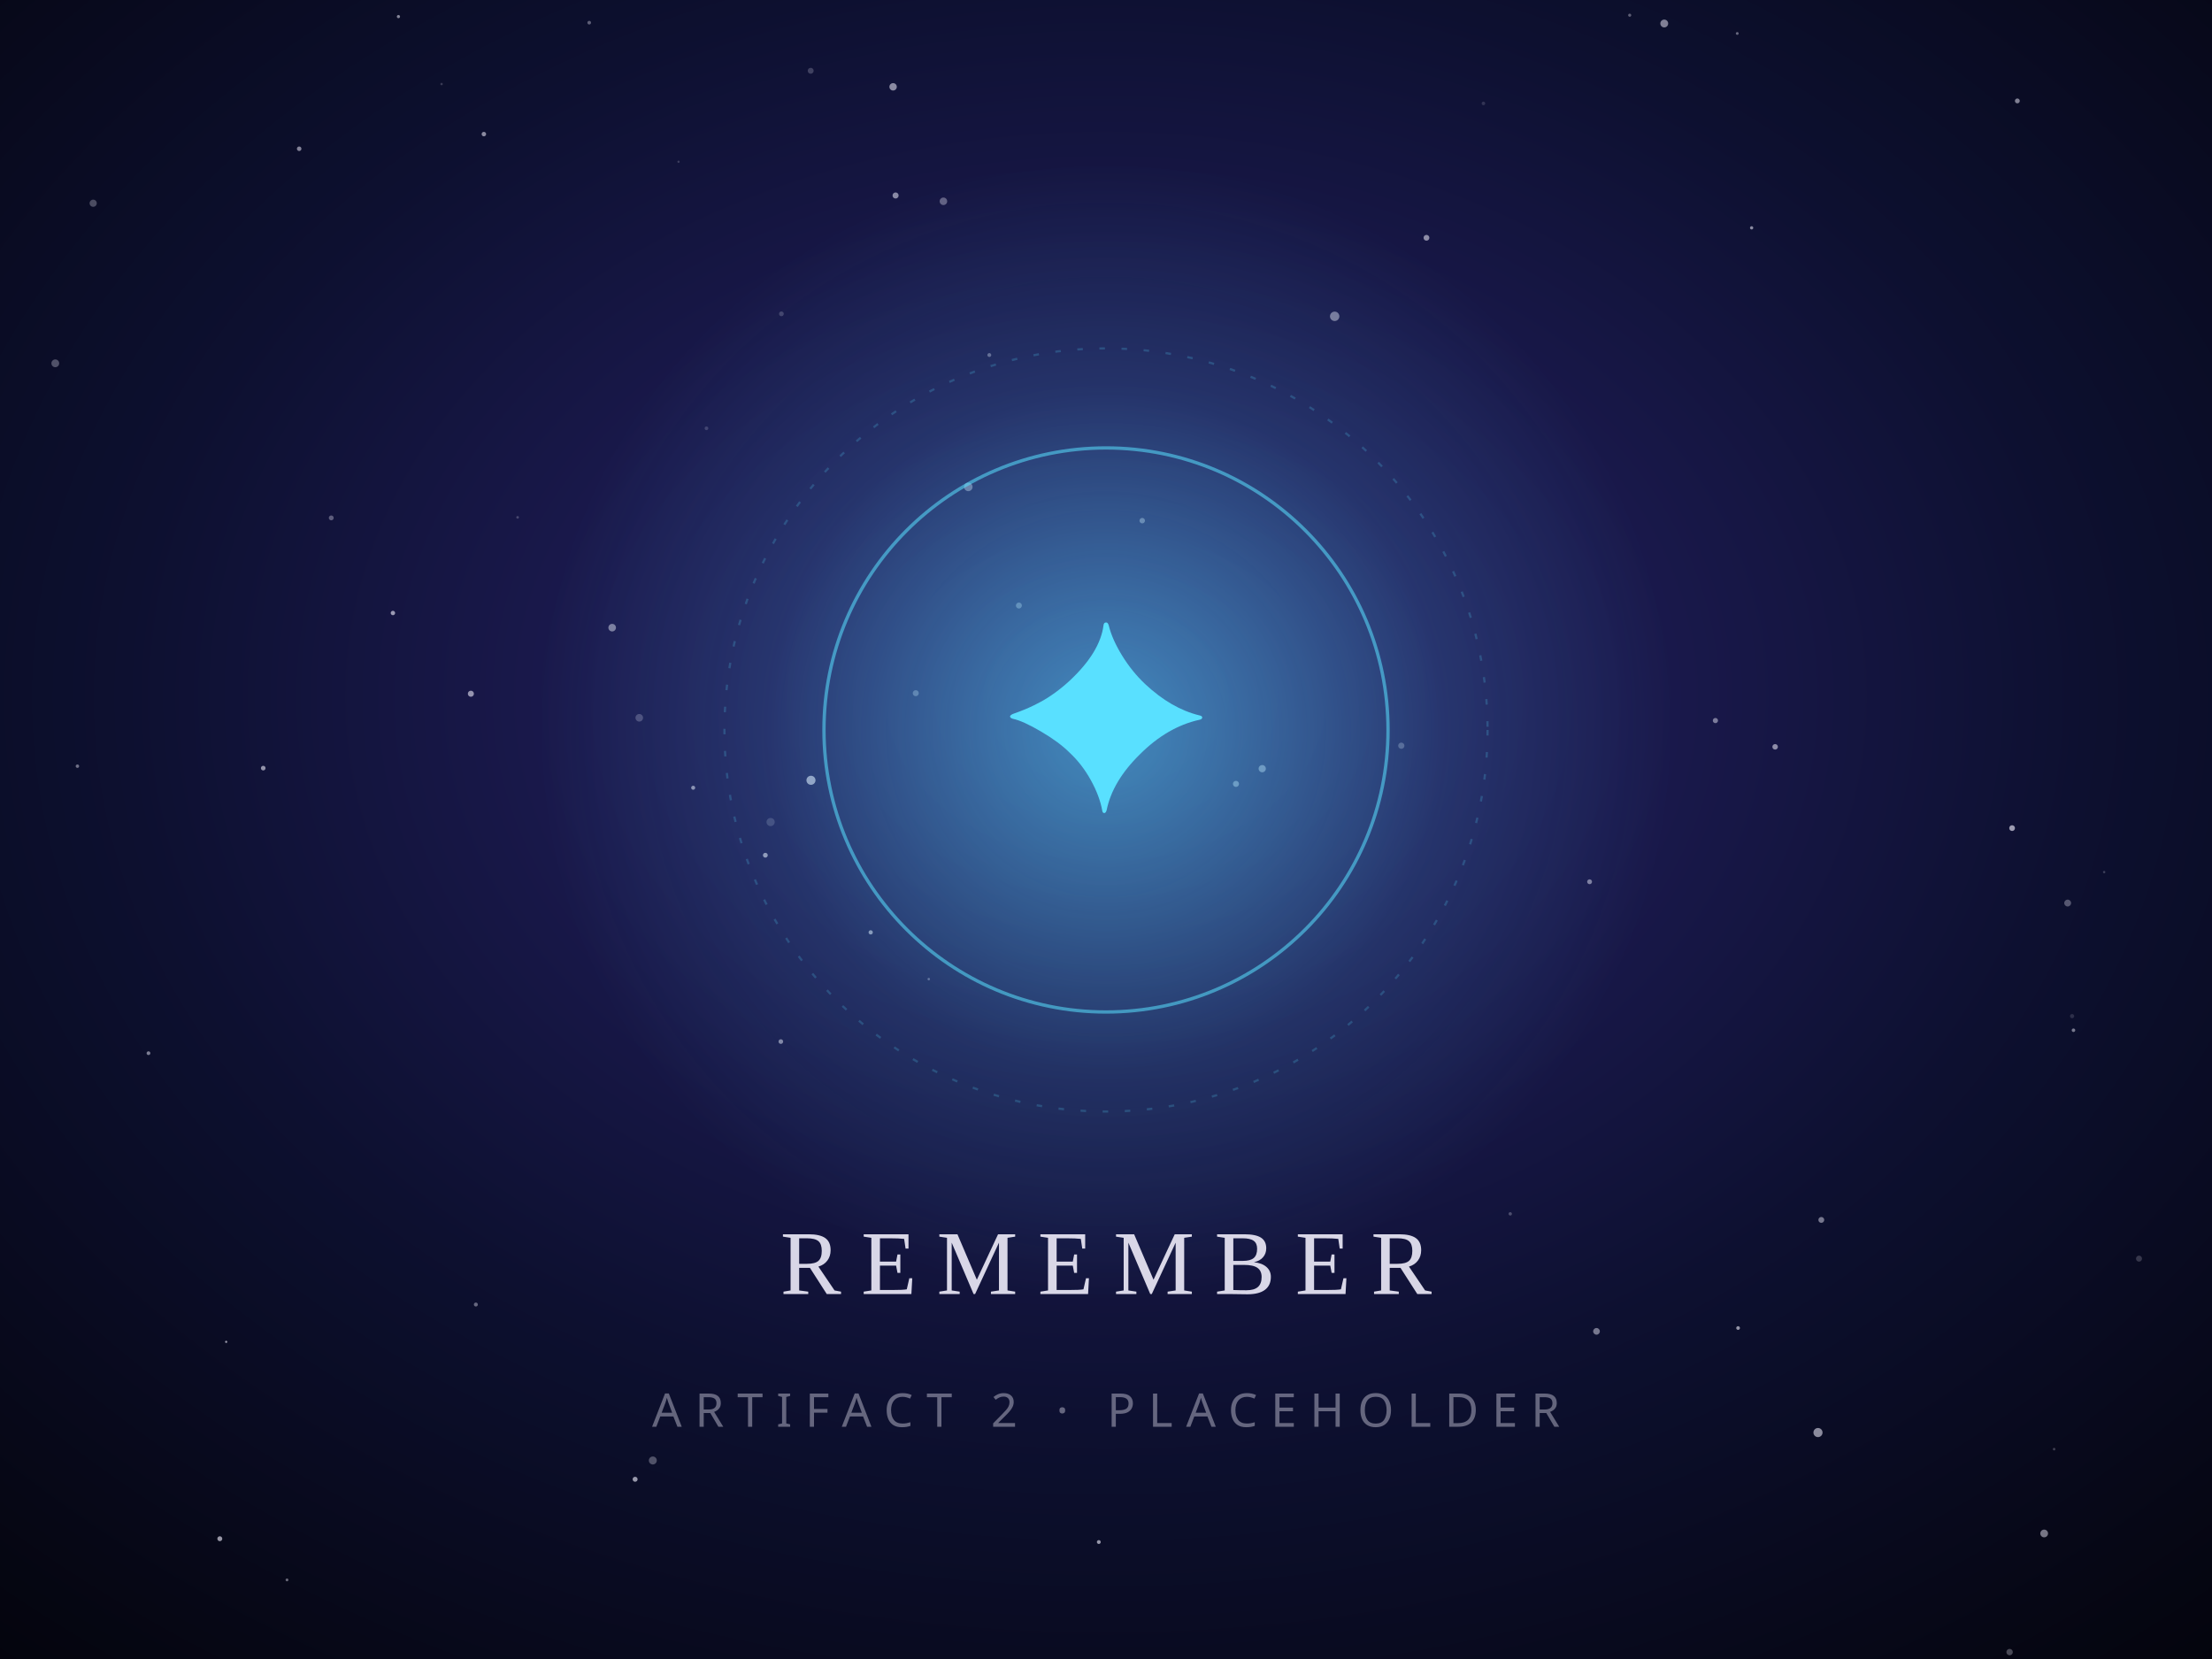
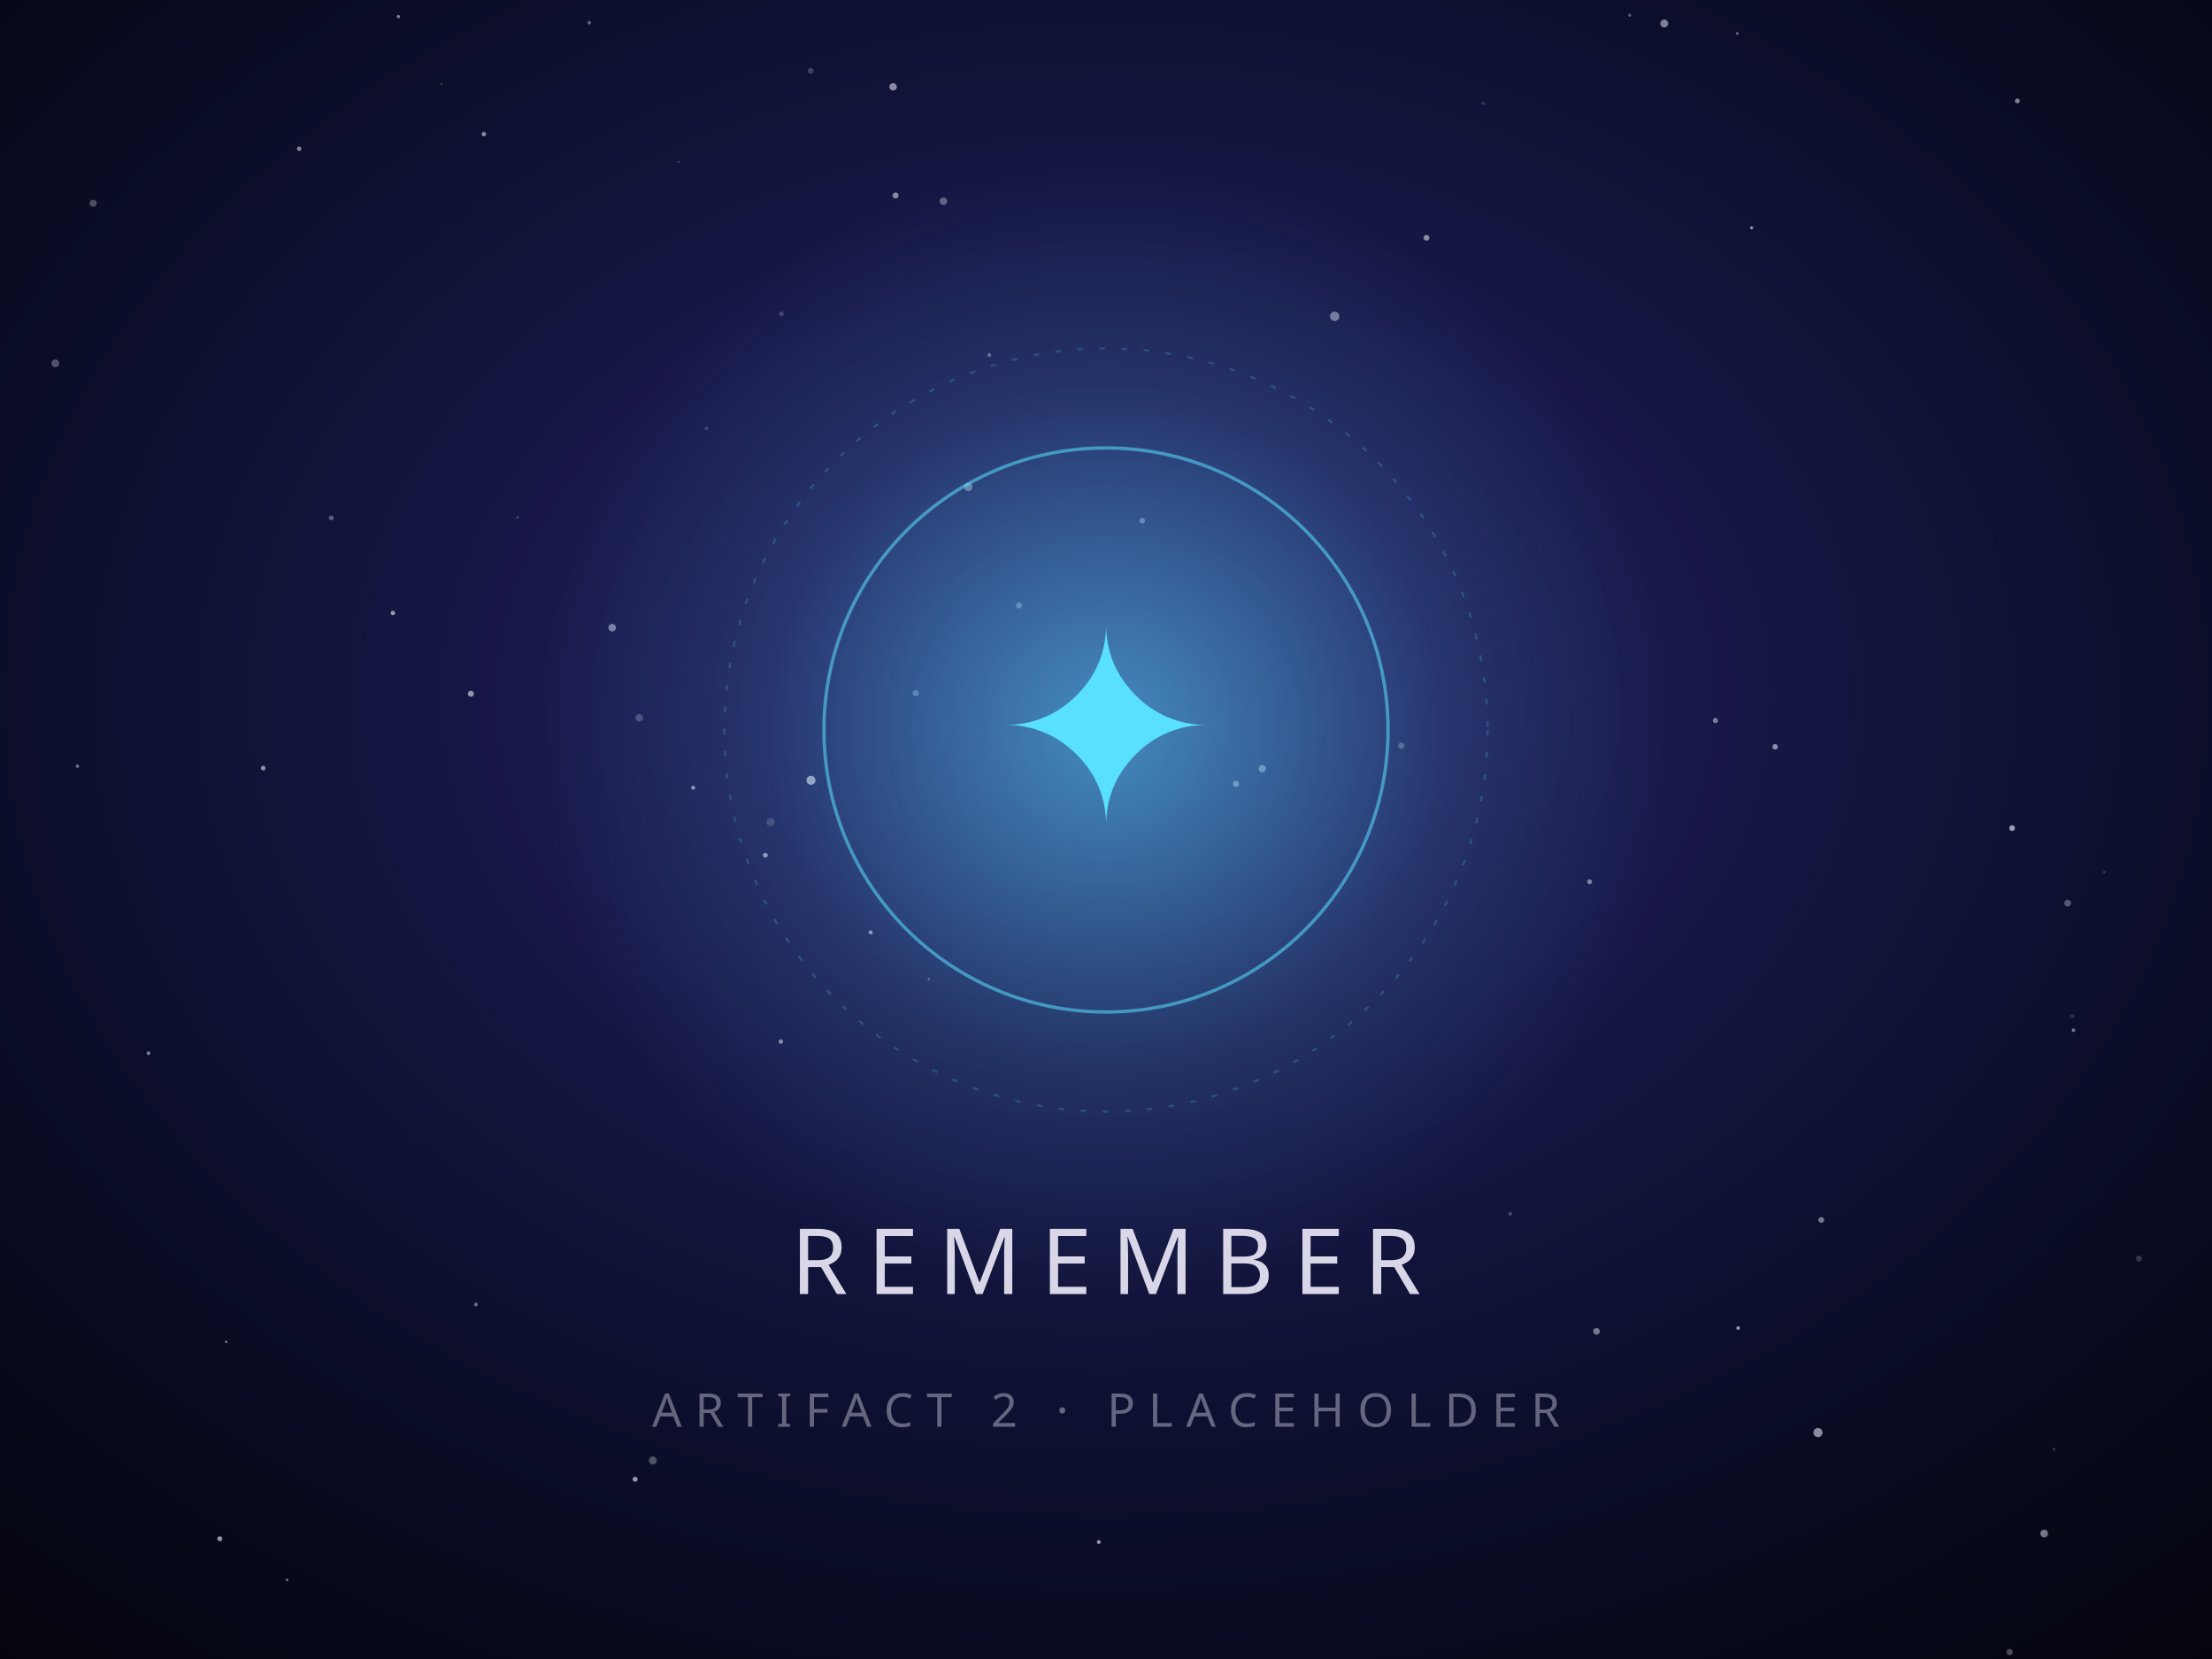
- <svg xmlns="http://www.w3.org/2000/svg" viewBox="0 0 800 600" font-family="Georgia, 'Times New Roman', serif">
+ <svg xmlns="http://www.w3.org/2000/svg" width="800" height="600" viewBox="0 0 800 600" font-family="'Trebuchet MS', 'Segoe UI', sans-serif">
  <defs>
    <radialGradient id="bg" cx="50%" cy="42%" r="80%">
      <stop offset="0%" stop-color="#2a2470" />
      <stop offset="55%" stop-color="#0d1030" />
      <stop offset="100%" stop-color="#030309" />
    </radialGradient>
    <radialGradient id="halo" cx="50%" cy="50%" r="50%">
      <stop offset="0%" stop-color="#59e0ff" stop-opacity="0.55" />
      <stop offset="60%" stop-color="#59e0ff" stop-opacity="0.12" />
      <stop offset="100%" stop-color="#59e0ff" stop-opacity="0" />
    </radialGradient>
  </defs>
  <rect width="800" height="600" fill="url(#bg)" />
  <circle cx="456.5" cy="278.0" r="1.31" fill="#e9e7f5" opacity="0.43" />
  <circle cx="293.2" cy="25.6" r="1.07" fill="#e9e7f5" opacity="0.22" />
  <circle cx="323.9" cy="70.7" r="1.10" fill="#e9e7f5" opacity="0.55" />
  <circle cx="742.9" cy="524.1" r="0.47" fill="#e9e7f5" opacity="0.24" />
  <circle cx="747.8" cy="326.6" r="1.24" fill="#e9e7f5" opacity="0.33" />
  <circle cx="397.4" cy="557.7" r="0.70" fill="#e9e7f5" opacity="0.63" />
  <circle cx="620.4" cy="260.6" r="0.94" fill="#e9e7f5" opacity="0.48" />
  <circle cx="255.5" cy="154.9" r="0.66" fill="#e9e7f5" opacity="0.19" />
  <circle cx="159.7" cy="30.4" r="0.44" fill="#e9e7f5" opacity="0.20" />
  <circle cx="278.7" cy="297.3" r="1.48" fill="#e9e7f5" opacity="0.18" />
  <circle cx="739.3" cy="554.6" r="1.40" fill="#e9e7f5" opacity="0.49" />
  <circle cx="773.6" cy="455.2" r="1.09" fill="#e9e7f5" opacity="0.20" />
  <circle cx="231.2" cy="259.6" r="1.37" fill="#e9e7f5" opacity="0.24" />
  <circle cx="229.7" cy="535.0" r="0.90" fill="#e9e7f5" opacity="0.64" />
  <circle cx="323.0" cy="31.4" r="1.34" fill="#e9e7f5" opacity="0.56" />
  <circle cx="628.3" cy="12.1" r="0.51" fill="#e9e7f5" opacity="0.41" />
  <circle cx="28.0" cy="277.1" r="0.62" fill="#e9e7f5" opacity="0.45" />
  <circle cx="749.9" cy="372.6" r="0.64" fill="#e9e7f5" opacity="0.49" />
  <circle cx="314.9" cy="337.2" r="0.77" fill="#e9e7f5" opacity="0.56" />
  <circle cx="213.1" cy="8.2" r="0.66" fill="#e9e7f5" opacity="0.37" />
  <circle cx="53.7" cy="380.9" r="0.68" fill="#e9e7f5" opacity="0.51" />
  <circle cx="103.8" cy="571.4" r="0.51" fill="#e9e7f5" opacity="0.43" />
  <circle cx="293.3" cy="282.2" r="1.64" fill="#e9e7f5" opacity="0.62" />
  <circle cx="761.0" cy="315.4" r="0.42" fill="#e9e7f5" opacity="0.23" />
  <circle cx="536.5" cy="37.4" r="0.64" fill="#e9e7f5" opacity="0.16" />
  <circle cx="357.8" cy="128.4" r="0.70" fill="#e9e7f5" opacity="0.36" />
  <circle cx="350.2" cy="176.1" r="1.54" fill="#e9e7f5" opacity="0.40" />
  <circle cx="187.2" cy="187.1" r="0.48" fill="#e9e7f5" opacity="0.23" />
  <circle cx="236.1" cy="528.2" r="1.44" fill="#e9e7f5" opacity="0.31" />
  <circle cx="81.8" cy="485.3" r="0.40" fill="#e9e7f5" opacity="0.64" />
  <circle cx="506.8" cy="269.7" r="1.13" fill="#e9e7f5" opacity="0.27" />
  <circle cx="276.8" cy="309.3" r="0.87" fill="#e9e7f5" opacity="0.59" />
  <circle cx="658.7" cy="441.2" r="1.06" fill="#e9e7f5" opacity="0.48" />
  <circle cx="331.2" cy="250.7" r="1.09" fill="#e9e7f5" opacity="0.32" />
  <circle cx="20.0" cy="131.4" r="1.41" fill="#e9e7f5" opacity="0.31" />
  <circle cx="729.6" cy="36.5" r="0.88" fill="#e9e7f5" opacity="0.53" />
  <circle cx="108.2" cy="53.8" r="0.82" fill="#e9e7f5" opacity="0.54" />
  <circle cx="79.5" cy="556.5" r="0.89" fill="#e9e7f5" opacity="0.64" />
  <circle cx="245.4" cy="58.5" r="0.41" fill="#e9e7f5" opacity="0.20" />
  <circle cx="601.9" cy="8.5" r="1.42" fill="#e9e7f5" opacity="0.52" />
  <circle cx="642.0" cy="270.1" r="1.00" fill="#e9e7f5" opacity="0.56" />
  <circle cx="577.4" cy="481.5" r="1.21" fill="#e9e7f5" opacity="0.48" />
  <circle cx="282.6" cy="113.5" r="0.86" fill="#e9e7f5" opacity="0.21" />
  <circle cx="726.8" cy="597.5" r="1.16" fill="#e9e7f5" opacity="0.30" />
  <circle cx="119.8" cy="187.3" r="0.88" fill="#e9e7f5" opacity="0.35" />
  <circle cx="170.3" cy="250.9" r="1.10" fill="#e9e7f5" opacity="0.60" />
  <circle cx="589.4" cy="5.5" r="0.56" fill="#e9e7f5" opacity="0.37" />
  <circle cx="574.9" cy="318.9" r="0.88" fill="#e9e7f5" opacity="0.49" />
  <circle cx="633.5" cy="82.4" r="0.59" fill="#e9e7f5" opacity="0.57" />
  <circle cx="727.7" cy="299.5" r="1.04" fill="#e9e7f5" opacity="0.65" />
  <circle cx="33.7" cy="73.5" r="1.30" fill="#e9e7f5" opacity="0.29" />
  <circle cx="749.4" cy="367.5" r="0.76" fill="#e9e7f5" opacity="0.15" />
  <circle cx="341.2" cy="72.8" r="1.36" fill="#e9e7f5" opacity="0.36" />
  <circle cx="368.5" cy="219.0" r="1.08" fill="#e9e7f5" opacity="0.34" />
  <circle cx="335.9" cy="354.1" r="0.45" fill="#e9e7f5" opacity="0.34" />
  <circle cx="221.4" cy="227.0" r="1.37" fill="#e9e7f5" opacity="0.48" />
  <circle cx="144.1" cy="6.0" r="0.58" fill="#e9e7f5" opacity="0.55" />
  <circle cx="95.2" cy="277.8" r="0.84" fill="#e9e7f5" opacity="0.60" />
  <circle cx="515.9" cy="86.0" r="1.05" fill="#e9e7f5" opacity="0.56" />
  <circle cx="172.1" cy="471.8" r="0.72" fill="#e9e7f5" opacity="0.41" />
  <circle cx="142.1" cy="221.7" r="0.80" fill="#e9e7f5" opacity="0.63" />
  <circle cx="413.1" cy="188.3" r="0.99" fill="#e9e7f5" opacity="0.38" />
  <circle cx="628.6" cy="480.3" r="0.67" fill="#e9e7f5" opacity="0.62" />
  <circle cx="447.0" cy="283.5" r="1.10" fill="#e9e7f5" opacity="0.42" />
  <circle cx="250.7" cy="284.9" r="0.73" fill="#e9e7f5" opacity="0.56" />
  <circle cx="282.4" cy="376.7" r="0.84" fill="#e9e7f5" opacity="0.51" />
  <circle cx="546.2" cy="439.0" r="0.61" fill="#e9e7f5" opacity="0.27" />
  <circle cx="657.5" cy="518.1" r="1.65" fill="#e9e7f5" opacity="0.58" />
  <circle cx="482.7" cy="114.4" r="1.70" fill="#e9e7f5" opacity="0.46" />
  <circle cx="175.0" cy="48.5" r="0.81" fill="#e9e7f5" opacity="0.57" />
  <circle cx="400" cy="264" r="204" fill="url(#halo)" />
  <circle cx="400" cy="264" r="102" fill="none" stroke="#59e0ff" stroke-opacity="0.55" stroke-width="1.2" />
  <circle cx="400" cy="264" r="138" fill="none" stroke="#59e0ff" stroke-opacity="0.2" stroke-width="0.8" stroke-dasharray="2 6" />
  <text x="50%" y="264" text-anchor="middle" dominant-baseline="central" font-size="96" fill="#59e0ff">✦</text>
  <text x="50%" y="468" text-anchor="middle" font-size="33" letter-spacing="7.2" fill="#e9e7f5" opacity="0.92">REMEMBER</text>
  <text x="50%" y="516" text-anchor="middle" font-family="'Segoe UI', sans-serif" font-size="16.8" letter-spacing="4.8" fill="#e9e7f5" opacity="0.4">ARTIFACT 2 · PLACEHOLDER</text>
</svg>
